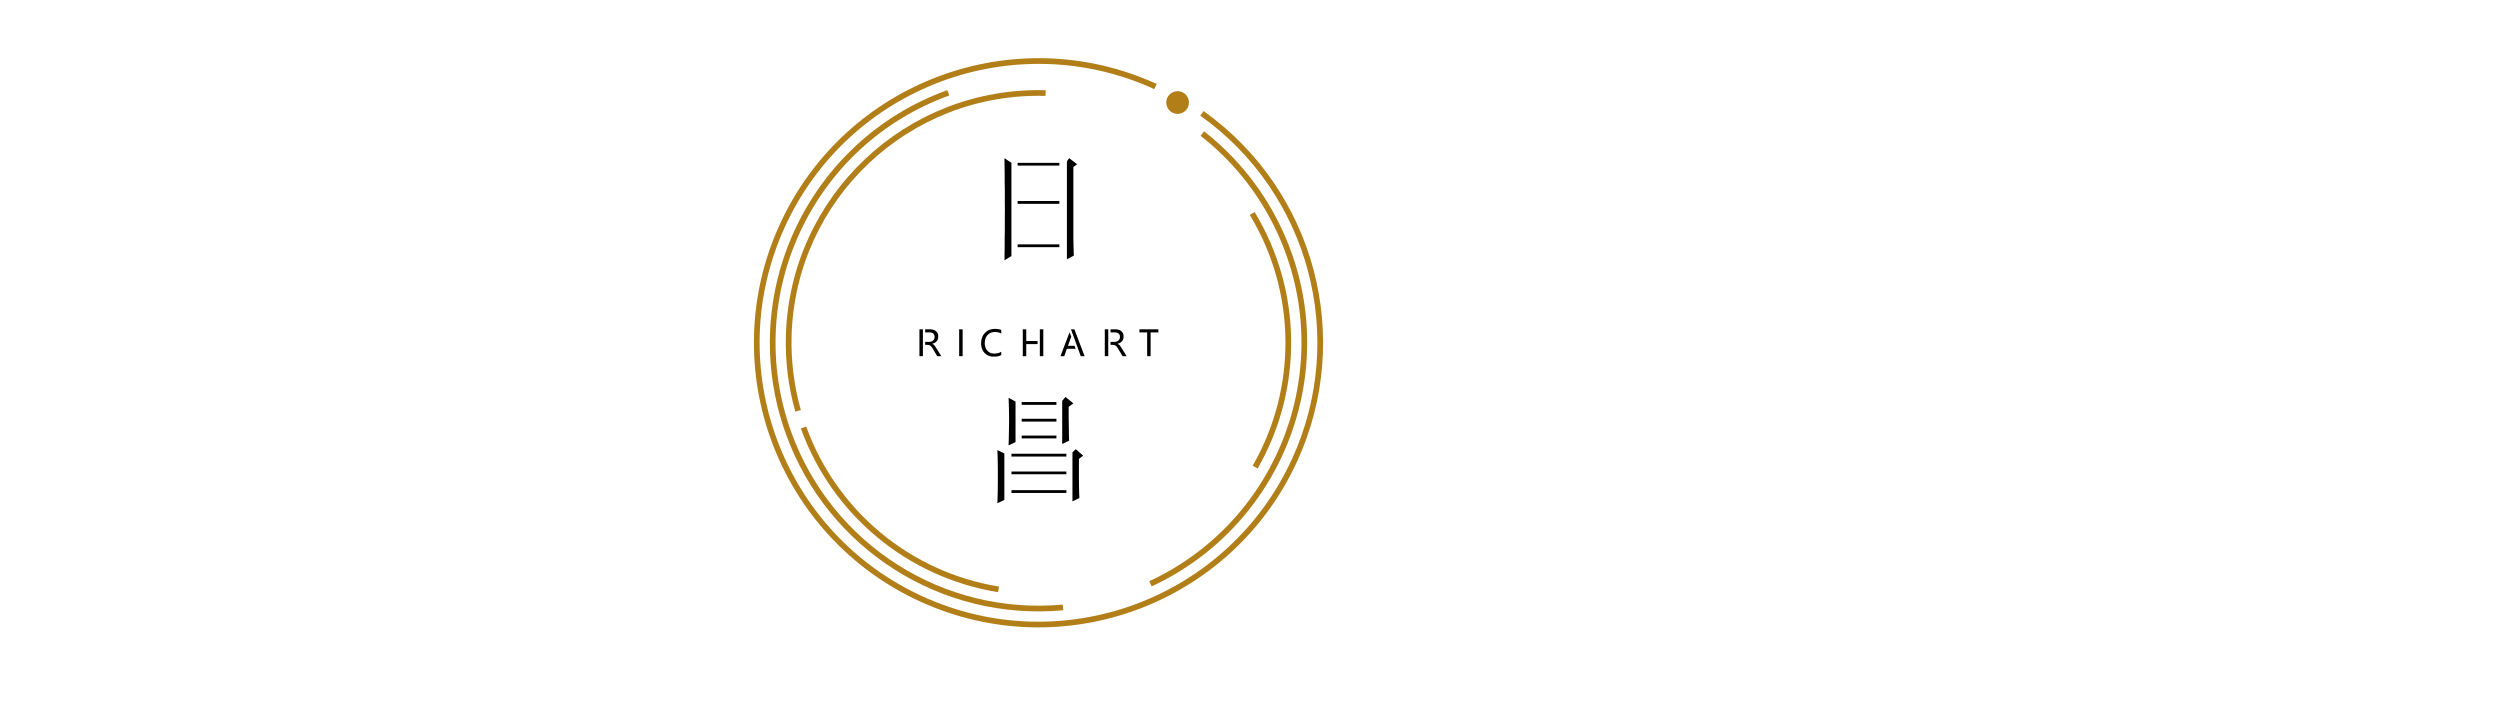
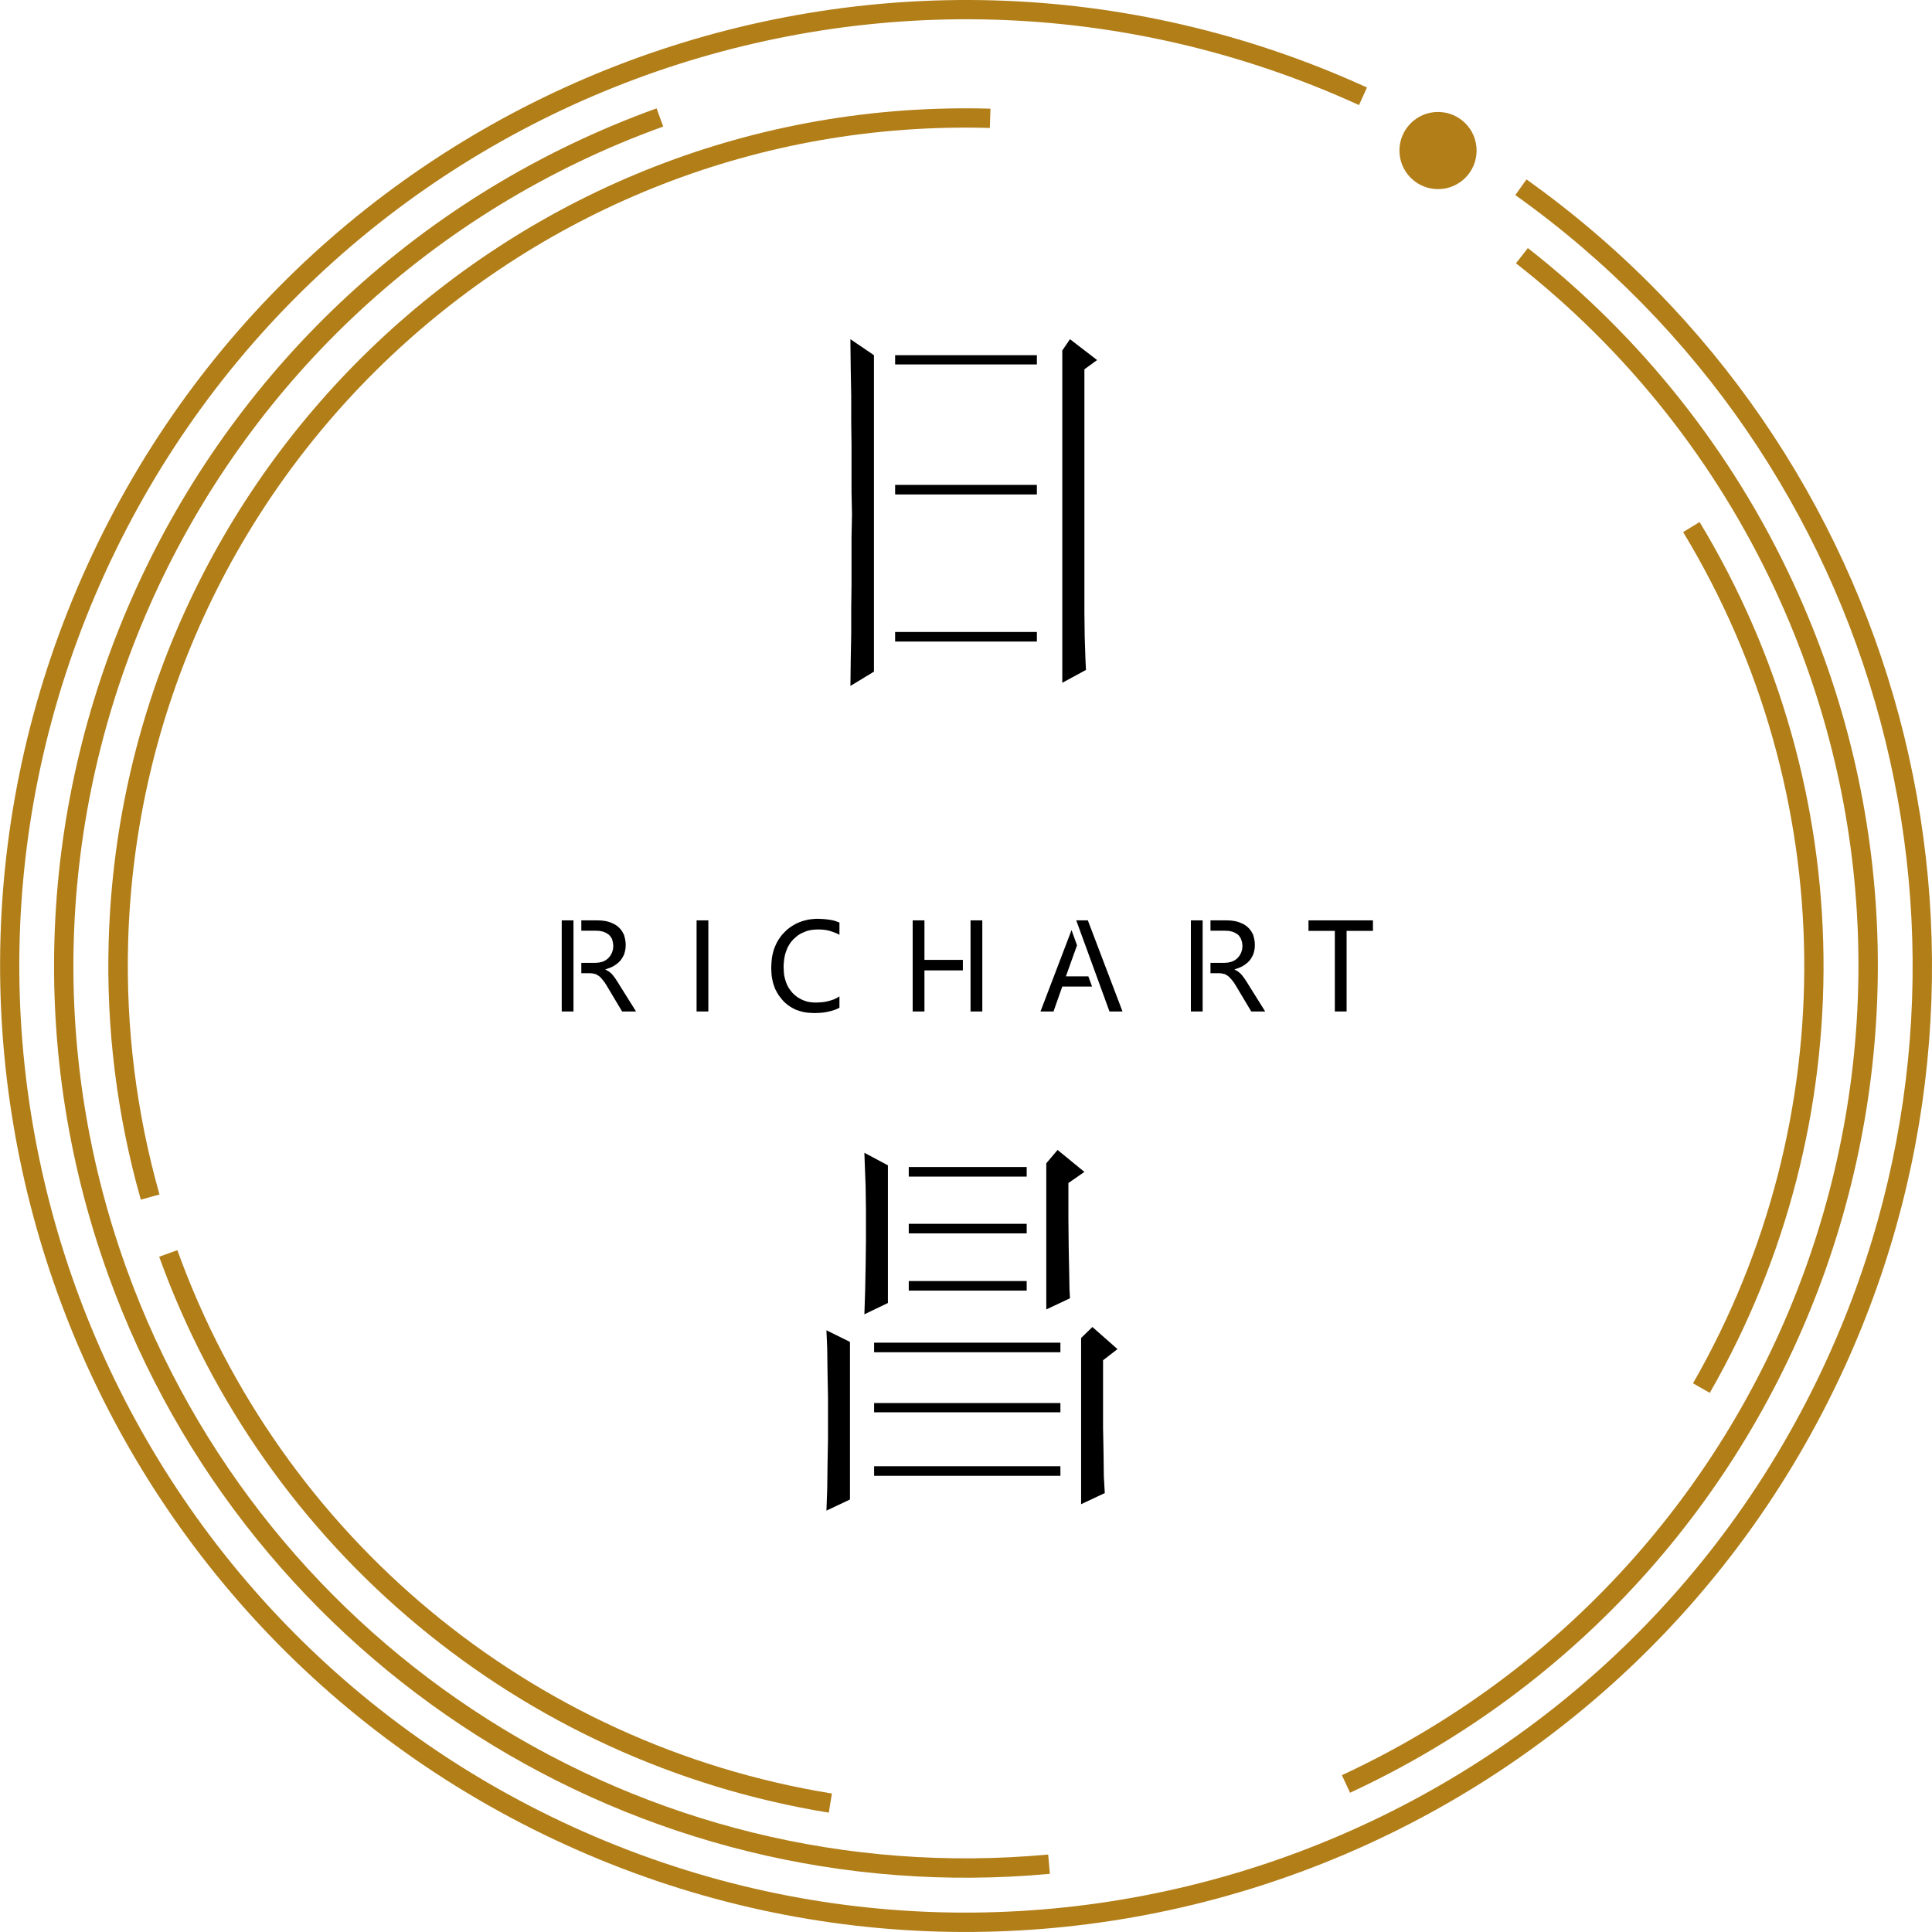
- <svg xmlns="http://www.w3.org/2000/svg" version="1.1" id="图层_1" x="0px" y="0px" viewBox="0 0 541.12 152.43" style="enable-background:new 0 0 541.12 152.43;" xml:space="preserve">
+ <svg xmlns="http://www.w3.org/2000/svg" version="1.1" id="图层_1" x="0px" y="0px" viewBox="0 0 123.19 123.2" style="enable-background:new 0 0 123.19 123.2;" xml:space="preserve">
  <style type="text/css">
	.st0{fill:#B27E18;}
</style>
  <g>
    <g>
      <g id="LWPOLYLINE_63_">
-         <path class="st0" d="M249.85,19.29l0.51-1.12c-30.94-14.13-67.47-0.49-81.6,30.45s-0.49,67.47,30.45,81.6s67.47,0.49,81.6-30.45     c12.26-26.84,3.75-58.61-20.29-75.73c0,0-0.71,1-0.71,1c23.55,16.78,31.89,47.91,19.88,74.22     c-13.84,30.32-49.65,43.68-79.97,29.84s-43.68-49.65-29.84-79.97C183.73,18.81,219.53,5.45,249.85,19.29z" />
+         <path class="st0" d="M86.66,6.7l0.51-1.12C56.24-8.55,19.7,5.08,5.58,36.02s-0.49,67.47,30.45,81.6s67.47,0.49,81.6-30.45     c12.26-26.84,3.75-58.61-20.29-75.73l-0.71,1c23.55,16.78,31.89,47.91,19.88,74.22c-13.84,30.32-49.65,43.68-79.97,29.84     C6.21,102.66-7.15,66.86,6.7,36.53S56.34-7.15,86.66,6.7z" />
      </g>
      <g id="LWPOLYLINE_62_">
-         <path class="st0" d="M205.05,19.51l0.42,1.16c-29.56,10.67-44.88,43.28-34.21,72.84c8.8,24.38,32.96,39.74,58.77,37.35l0.11,1.23     c-26.37,2.44-51.05-13.25-60.04-38.16C159.2,63.72,174.85,30.4,205.05,19.51z" />
+         <path class="st0" d="M41.87,6.91l0.42,1.16C12.73,18.74-2.59,51.35,8.07,80.91c8.8,24.38,32.96,39.74,58.77,37.35l0.11,1.23     c-26.37,2.44-51.05-13.25-60.04-38.16C-3.98,51.13,11.67,17.81,41.87,6.91z" />
      </g>
      <g id="LWPOLYLINE_61_">
-         <path class="st0" d="M249.28,126.92l-0.52-1.12c28.5-13.24,40.87-47.08,27.63-75.58c-3.79-8.15-9.45-15.29-16.53-20.83     c0,0,0.76-0.97,0.76-0.97c7.23,5.66,13.02,12.95,16.89,21.28C291.04,78.82,278.4,113.39,249.28,126.92z" />
+         <path class="st0" d="M86.09,114.32l-0.52-1.12c28.5-13.24,40.87-47.08,27.63-75.58c-3.79-8.15-9.45-15.29-16.53-20.83l0.76-0.97     c7.23,5.66,13.02,12.95,16.89,21.28C127.85,66.22,115.21,100.8,86.09,114.32z" />
      </g>
      <g id="LWPOLYLINE_60_">
-         <path class="st0" d="M226.34,19.53l-0.04,1.23c-29.51-0.84-54.12,22.4-54.96,51.91c-0.15,5.43,0.52,10.86,2,16.09     c0,0-1.19,0.34-1.19,0.34c-1.52-5.35-2.21-10.9-2.05-16.46C170.98,42.44,196.15,18.67,226.34,19.53z" />
+         <path class="st0" d="M63.16,6.93l-0.04,1.23C33.61,7.32,9.01,30.57,8.17,60.08c-0.15,5.43,0.52,10.86,2,16.09L8.98,76.5     c-1.52-5.35-2.21-10.9-2.05-16.46C7.8,29.85,32.97,6.07,63.16,6.93z" />
      </g>
      <g id="LWPOLYLINE_59_">
-         <path class="st0" d="M173.34,92.74l1.16-0.42c6.59,18.27,22.56,31.53,41.73,34.64l-0.2,1.22     C196.42,125,180.07,111.43,173.34,92.74z" />
+         <path class="st0" d="M10.15,80.14l1.16-0.42C17.9,98,33.87,111.26,53.05,114.37l-0.2,1.22C33.24,112.4,16.89,98.83,10.15,80.14z" />
      </g>
      <g id="LWPOLYLINE_58_">
-         <path class="st0" d="M272.21,101.41l-1.07-0.61c9.68-16.86,9.44-37.65-0.63-54.28c0,0,1.05-0.64,1.05-0.64     C281.87,62.9,282.12,84.16,272.21,101.41z" />
+         <path class="st0" d="M109.03,88.82l-1.07-0.61c9.68-16.86,9.44-37.65-0.63-54.28l1.05-0.64     C118.68,50.31,118.93,71.57,109.03,88.82z" />
      </g>
      <g id="CIRCLE_1_">
-         <path class="st0" d="M252.43,22.19c0-1.36,1.1-2.46,2.46-2.46c1.36,0,2.46,1.1,2.46,2.46s-1.1,2.46-2.46,2.46     C253.53,24.65,252.43,23.55,252.43,22.19L252.43,22.19z" />
+         <path class="st0" d="M89.24,9.6c0-1.36,1.1-2.46,2.46-2.46s2.46,1.1,2.46,2.46s-1.1,2.46-2.46,2.46S89.24,10.96,89.24,9.6     L89.24,9.6z" />
      </g>
    </g>
    <g>
      <g id="LWPOLYLINE_57_">
-         <rect x="220.26" y="43.51" width="9.04" height="0.61" />
+         <rect x="57.08" y="30.92" width="9.04" height="0.61" />
      </g>
      <g id="LWPOLYLINE_56_">
-         <polygon points="232.41,54.7 232.36,53.22 232.33,51.64 232.33,49.96 232.33,36.14 233.15,35.55 231.41,34.23 230.93,34.94      230.93,56.13 232.43,55.32    " />
+         <polygon points="69.22,42.11 69.17,40.63 69.15,39.05 69.15,37.37 69.15,23.55 69.96,22.96 68.23,21.63 67.74,22.35 67.74,43.54      69.25,42.72    " />
      </g>
      <g id="LWPOLYLINE_55_">
-         <rect x="220.26" y="52.89" width="9.04" height="0.61" />
+         <rect x="57.08" y="40.3" width="9.04" height="0.61" />
      </g>
      <g id="LWPOLYLINE_54_">
-         <rect x="220.26" y="35.25" width="9.04" height="0.59" />
+         <rect x="57.08" y="22.65" width="9.04" height="0.59" />
      </g>
      <g id="LWPOLYLINE_53_">
-         <polygon points="217.44,36.16 217.46,37.82 217.46,39.43 217.49,40.98 217.49,42.49 217.49,43.97 217.51,45.37 217.51,45.4      217.49,46.85 217.49,48.33 217.49,49.86 217.46,51.41 217.46,53.02 217.44,54.65 217.41,56.34 218.92,55.42 218.92,35.25      217.41,34.23 217.41,34.48    " />
+         <polygon points="54.25,23.57 54.28,25.23 54.28,26.83 54.3,28.39 54.3,29.9 54.3,31.37 54.33,32.78 54.33,32.8 54.3,34.26      54.3,35.74 54.3,37.27 54.28,38.82 54.28,40.43 54.25,42.06 54.23,43.74 55.73,42.83 55.73,22.65 54.23,21.63 54.23,21.89    " />
      </g>
      <g id="LWPOLYLINE_52_">
-         <polygon points="233.58,106.76 233.55,105.2 233.53,103.62 233.53,102.45 233.53,100.86 233.53,99.33 234.45,98.62 232.84,97.22      232.13,97.91 232.13,108.52 233.63,107.8    " />
+         <polygon points="70.39,94.16 70.37,92.61 70.34,91.03 70.34,89.85 70.34,88.27 70.34,86.74 71.26,86.03 69.66,84.62 68.94,85.32      68.94,95.92 70.45,95.21    " />
      </g>
      <g id="LWPOLYLINE_51_">
-         <polygon points="215.98,104.36 215.96,106.02 215.93,107.55 215.88,108.92 217.39,108.21 217.39,98.16 215.88,97.42      215.93,98.59 215.96,100.12 215.98,101.71 215.98,103.36    " />
+         <polygon points="52.8,91.77 52.77,93.42 52.75,94.95 52.7,96.33 54.2,95.62 54.2,85.57 52.7,84.83 52.75,86 52.77,87.53      52.8,89.11 52.8,90.77    " />
      </g>
      <g id="LWPOLYLINE_50_">
-         <rect x="218.93" y="106.09" width="11.88" height="0.61" />
+         <rect x="55.74" y="93.5" width="11.88" height="0.61" />
      </g>
      <g id="LWPOLYLINE_49_">
-         <rect x="218.93" y="102.06" width="11.88" height="0.59" />
+         <rect x="55.74" y="89.47" width="11.88" height="0.59" />
      </g>
      <g id="LWPOLYLINE_48_">
-         <rect x="218.93" y="98.21" width="11.88" height="0.61" />
+         <rect x="55.74" y="85.62" width="11.88" height="0.61" />
      </g>
      <g id="LWPOLYLINE_47_">
-         <rect x="221.14" y="94.28" width="7.52" height="0.61" />
+         <rect x="57.95" y="81.69" width="7.52" height="0.61" />
      </g>
      <g id="LWPOLYLINE_46_">
-         <polygon points="231.36,93.72 231.34,92.22 231.31,90.31 231.31,88.04 232.33,87.32 230.62,85.92 229.91,86.77 229.91,96.1      231.41,95.38 231.39,94.82    " />
+         <polygon points="68.18,81.13 68.15,79.63 68.13,77.71 68.13,75.44 69.15,74.73 67.44,73.33 66.72,74.18 66.72,83.5 68.23,82.79      68.2,82.23    " />
      </g>
      <g id="LWPOLYLINE_45_">
-         <polygon points="218.35,94.87 218.3,96.4 219.81,95.69 219.81,86.91 218.3,86.1 218.33,86.68 218.38,88.24 218.41,89.8      218.41,91.35 218.41,91.73 218.38,93.32    " />
+         <polygon points="55.17,82.28 55.12,83.81 56.62,83.09 56.62,74.31 55.12,73.51 55.14,74.09 55.2,75.65 55.22,77.2 55.22,78.76      55.22,79.14 55.2,80.72    " />
      </g>
      <g id="LWPOLYLINE_44_">
-         <rect x="221.14" y="90.64" width="7.52" height="0.61" />
+         <rect x="57.95" y="78.04" width="7.52" height="0.61" />
      </g>
      <g id="LWPOLYLINE_43_">
-         <rect x="221.14" y="87.02" width="7.52" height="0.61" />
+         <rect x="57.95" y="74.42" width="7.52" height="0.61" />
      </g>
      <g id="LWPOLYLINE_42_">
-         <polyline points="201.15,71.94 201.15,71.94 201.42,71.96 201.64,72 201.84,72.08 202,72.19 202.08,72.28 202.2,72.45      202.27,72.66 202.29,72.9 202.28,73.12 202.22,73.33 202.12,73.53 201.97,73.69 201.97,73.7 201.8,73.83 201.6,73.92      201.38,73.97 201.14,73.99 200.25,73.99 200.25,74.65 200.79,74.65 200.96,74.66 201.18,74.72 201.37,74.82 201.46,74.9      201.6,75.05 201.75,75.24 201.9,75.48 202.86,77.1 203.75,77.1 202.66,75.35 202.59,75.25 202.45,75.03 202.32,74.85      202.21,74.71 202.17,74.68 201.99,74.53 201.79,74.42 201.79,74.41 201.86,74.38 202.1,74.3 202.3,74.2 202.49,74.09      202.64,73.96 202.78,73.81 202.89,73.65 202.97,73.47 203.03,73.27 203.07,73.06 203.08,72.84 203.07,72.65 203.04,72.42      202.97,72.21 202.88,72.02 202.76,71.84 202.6,71.69 202.56,71.66 202.39,71.54 202.2,71.45 202,71.38 201.78,71.32      201.53,71.29 201.27,71.28 200.25,71.28 200.25,71.94 201.15,71.94    " />
+         <polyline points="37.96,59.35 37.97,59.35 38.23,59.36 38.46,59.41 38.65,59.49 38.82,59.6 38.9,59.68 39.02,59.86 39.08,60.07      39.11,60.31 39.09,60.53 39.03,60.74 38.93,60.93 38.79,61.1 38.78,61.11 38.61,61.24 38.42,61.33 38.2,61.38 37.95,61.4      37.07,61.4 37.07,62.06 37.61,62.06 37.77,62.07 37.99,62.12 38.18,62.23 38.28,62.31 38.41,62.46 38.56,62.65 38.71,62.89      39.67,64.5 40.56,64.5 39.47,62.76 39.41,62.66 39.26,62.43 39.13,62.25 39.02,62.12 38.99,62.08 38.81,61.94 38.61,61.83      38.61,61.81 38.68,61.79 38.91,61.71 39.12,61.61 39.3,61.49 39.46,61.36 39.59,61.22 39.7,61.05 39.79,60.88 39.85,60.68      39.89,60.47 39.9,60.24 39.89,60.06 39.85,59.83 39.79,59.61 39.69,59.42 39.57,59.25 39.42,59.1 39.37,59.06 39.21,58.95      39.02,58.86 38.81,58.78 38.59,58.73 38.35,58.7 38.09,58.69 37.07,58.69 37.07,59.35 37.97,59.35    " />
      </g>
      <g id="LWPOLYLINE_41_">
-         <rect x="199.01" y="71.28" width="0.75" height="5.81" />
+         <rect x="35.82" y="58.69" width="0.75" height="5.81" />
      </g>
      <g id="LWPOLYLINE_40_">
-         <rect x="207.61" y="71.28" width="0.75" height="5.81" />
+         <rect x="44.42" y="58.69" width="0.75" height="5.81" />
      </g>
      <g id="LWPOLYLINE_39_">
-         <polygon points="214.86,77.19 215.11,77.19 215.18,77.19 215.43,77.18 215.68,77.16 215.91,77.13 216.13,77.08 216.34,77.02      216.53,76.94 216.72,76.86 216.72,76.14 216.55,76.23 216.35,76.32 216.14,76.4 215.93,76.45 215.7,76.49 215.46,76.52      215.22,76.53 215.11,76.53 214.88,76.5 214.65,76.46 214.44,76.4 214.24,76.31 214.06,76.2 213.88,76.06 213.72,75.91      213.6,75.76 213.48,75.58 213.38,75.4 213.3,75.19 213.23,74.98 213.19,74.75 213.16,74.51 213.15,74.26 213.16,74.14      213.17,73.9 213.2,73.66 213.25,73.44 213.32,73.23 213.41,73.03 213.51,72.84 213.63,72.67 213.76,72.51 213.9,72.38      214.07,72.24 214.25,72.12 214.45,72.03 214.66,71.96 214.88,71.9 215.11,71.87 215.35,71.86 215.41,71.86 215.64,71.87      215.87,71.9 216.09,71.95 216.31,72.02 216.52,72.1 216.72,72.2 216.72,71.42 216.69,71.41 216.51,71.34 216.3,71.29      216.09,71.24 215.85,71.21 215.61,71.19 215.34,71.18 215.21,71.19 214.97,71.2 214.75,71.24 214.52,71.28 214.31,71.34      214.11,71.42 213.91,71.51 213.72,71.62 213.54,71.75 213.37,71.89 213.21,72.04 213.06,72.2 212.93,72.37 212.81,72.55      212.7,72.74 212.62,72.93 212.54,73.14 212.48,73.35 212.43,73.58 212.39,73.81 212.37,74.05 212.36,74.3 212.36,74.33      212.37,74.59 212.4,74.83 212.43,75.06 212.49,75.28 212.56,75.49 212.64,75.69 212.74,75.88 212.84,76.06 212.97,76.24      213.11,76.4 213.25,76.53 213.41,76.67 213.59,76.79 213.77,76.9 213.97,76.99 214.18,77.06 214.39,77.12 214.62,77.16    " />
+         <polygon points="51.68,64.59 51.92,64.6 51.99,64.6 52.25,64.59 52.49,64.57 52.73,64.53 52.95,64.48 53.16,64.42 53.35,64.35      53.53,64.26 53.53,63.54 53.36,63.64 53.17,63.73 52.96,63.8 52.74,63.86 52.51,63.9 52.28,63.92 52.03,63.93 51.93,63.93      51.69,63.91 51.47,63.87 51.26,63.8 51.06,63.71 50.87,63.6 50.7,63.47 50.54,63.32 50.41,63.16 50.29,62.99 50.19,62.8      50.11,62.6 50.05,62.39 50,62.16 49.98,61.92 49.97,61.66 49.97,61.55 49.99,61.3 50.02,61.07 50.07,60.84 50.14,60.63      50.22,60.43 50.32,60.25 50.44,60.07 50.58,59.91 50.72,59.78 50.89,59.64 51.07,59.53 51.27,59.44 51.47,59.36 51.69,59.31      51.92,59.28 52.16,59.27 52.22,59.27 52.46,59.28 52.69,59.31 52.91,59.36 53.12,59.43 53.33,59.51 53.53,59.61 53.53,58.83      53.51,58.82 53.32,58.75 53.12,58.69 52.9,58.65 52.67,58.62 52.42,58.6 52.16,58.59 52.03,58.59 51.79,58.61 51.56,58.64      51.34,58.69 51.13,58.75 50.92,58.83 50.73,58.92 50.54,59.03 50.36,59.15 50.18,59.29 50.02,59.45 49.87,59.61 49.74,59.78      49.62,59.96 49.52,60.14 49.43,60.34 49.35,60.54 49.29,60.76 49.24,60.98 49.21,61.21 49.19,61.46 49.18,61.71 49.18,61.74      49.19,61.99 49.21,62.24 49.25,62.47 49.3,62.69 49.37,62.9 49.45,63.1 49.55,63.29 49.66,63.47 49.79,63.64 49.93,63.81      50.06,63.94 50.23,64.08 50.4,64.2 50.59,64.31 50.78,64.4 50.99,64.47 51.21,64.53 51.44,64.57    " />
      </g>
      <g id="LWPOLYLINE_38_">
-         <rect x="225.07" y="71.28" width="0.75" height="5.81" />
+         <rect x="61.89" y="58.69" width="0.75" height="5.81" />
      </g>
      <g id="LWPOLYLINE_37_">
-         <polygon points="224.58,74.48 224.58,73.81 222.13,73.81 222.13,71.28 221.38,71.28 221.38,77.1 222.13,77.1 222.13,74.48    " />
+         <polygon points="61.4,61.88 61.4,61.21 58.95,61.21 58.95,58.69 58.2,58.69 58.2,64.5 58.95,64.5 58.95,61.88    " />
      </g>
      <g id="LWPOLYLINE_36_">
-         <polygon points="230.92,75.5 232.83,75.5 232.59,74.85 231.16,74.85 231.87,72.88 231.51,71.9 229.53,77.1 230.36,77.1    " />
+         <polygon points="67.74,62.91 69.64,62.91 69.4,62.26 67.97,62.26 68.68,60.28 68.33,59.31 66.35,64.5 67.18,64.5    " />
      </g>
      <g id="LWPOLYLINE_35_">
-         <polygon points="231.81,71.28 233.93,77.1 234.76,77.1 232.55,71.28    " />
+         <polygon points="68.63,58.69 70.75,64.5 71.58,64.5 69.37,58.69    " />
      </g>
      <g id="LWPOLYLINE_34_">
-         <polygon points="249.05,71.95 250.73,71.95 250.73,71.28 246.63,71.28 246.63,71.95 248.3,71.95 248.3,77.1 249.05,77.1    " />
+         <polygon points="85.87,59.36 87.55,59.36 87.55,58.69 83.44,58.69 83.44,59.36 85.12,59.36 85.12,64.5 85.87,64.5    " />
      </g>
      <g id="LWPOLYLINE_33_">
-         <polyline points="241.27,71.94 241.27,71.94 241.54,71.96 241.76,72 241.96,72.08 242.12,72.19 242.2,72.28 242.32,72.45      242.39,72.66 242.41,72.9 242.4,73.12 242.34,73.33 242.24,73.53 242.09,73.69 242.09,73.7 241.91,73.83 241.72,73.92      241.5,73.97 241.26,73.99 240.37,73.99 240.37,74.65 240.91,74.65 241.08,74.66 241.29,74.72 241.48,74.82 241.58,74.9      241.72,75.05 241.86,75.24 242.01,75.48 242.98,77.1 243.86,77.1 242.78,75.35 242.71,75.25 242.57,75.03 242.44,74.85      242.33,74.71 242.29,74.68 242.11,74.53 241.91,74.42 241.91,74.41 241.98,74.38 242.22,74.3 242.42,74.2 242.6,74.09      242.76,73.96 242.9,73.81 243.01,73.65 243.09,73.47 243.15,73.27 243.19,73.06 243.2,72.84 243.19,72.65 243.16,72.42      243.09,72.21 243,72.02 242.87,71.84 242.72,71.69 242.68,71.66 242.51,71.54 242.32,71.45 242.12,71.38 241.89,71.32      241.65,71.29 241.39,71.28 240.37,71.28 240.37,71.94 241.27,71.94    " />
+         <polyline points="78.08,59.35 78.09,59.35 78.35,59.36 78.58,59.41 78.77,59.49 78.94,59.6 79.02,59.68 79.13,59.86 79.2,60.07      79.23,60.31 79.21,60.53 79.15,60.74 79.05,60.93 78.91,61.1 78.9,61.11 78.73,61.24 78.53,61.33 78.32,61.38 78.07,61.4      77.19,61.4 77.19,62.06 77.73,62.06 77.89,62.07 78.11,62.12 78.3,62.23 78.39,62.31 78.53,62.46 78.68,62.65 78.83,62.89      79.79,64.5 80.68,64.5 79.59,62.76 79.53,62.66 79.38,62.43 79.25,62.25 79.14,62.12 79.1,62.08 78.93,61.94 78.73,61.83      78.73,61.81 78.8,61.79 79.03,61.71 79.24,61.61 79.42,61.49 79.58,61.36 79.71,61.22 79.82,61.05 79.91,60.88 79.97,60.68      80.01,60.47 80.02,60.24 80.01,60.06 79.97,59.83 79.91,59.61 79.81,59.42 79.69,59.25 79.54,59.1 79.49,59.06 79.33,58.95      79.14,58.86 78.93,58.78 78.71,58.73 78.47,58.7 78.21,58.69 77.19,58.69 77.19,59.35 78.09,59.35    " />
      </g>
      <g id="LWPOLYLINE_32_">
-         <rect x="239.13" y="71.28" width="0.75" height="5.81" />
+         <rect x="75.94" y="58.69" width="0.75" height="5.81" />
      </g>
    </g>
  </g>
</svg>
